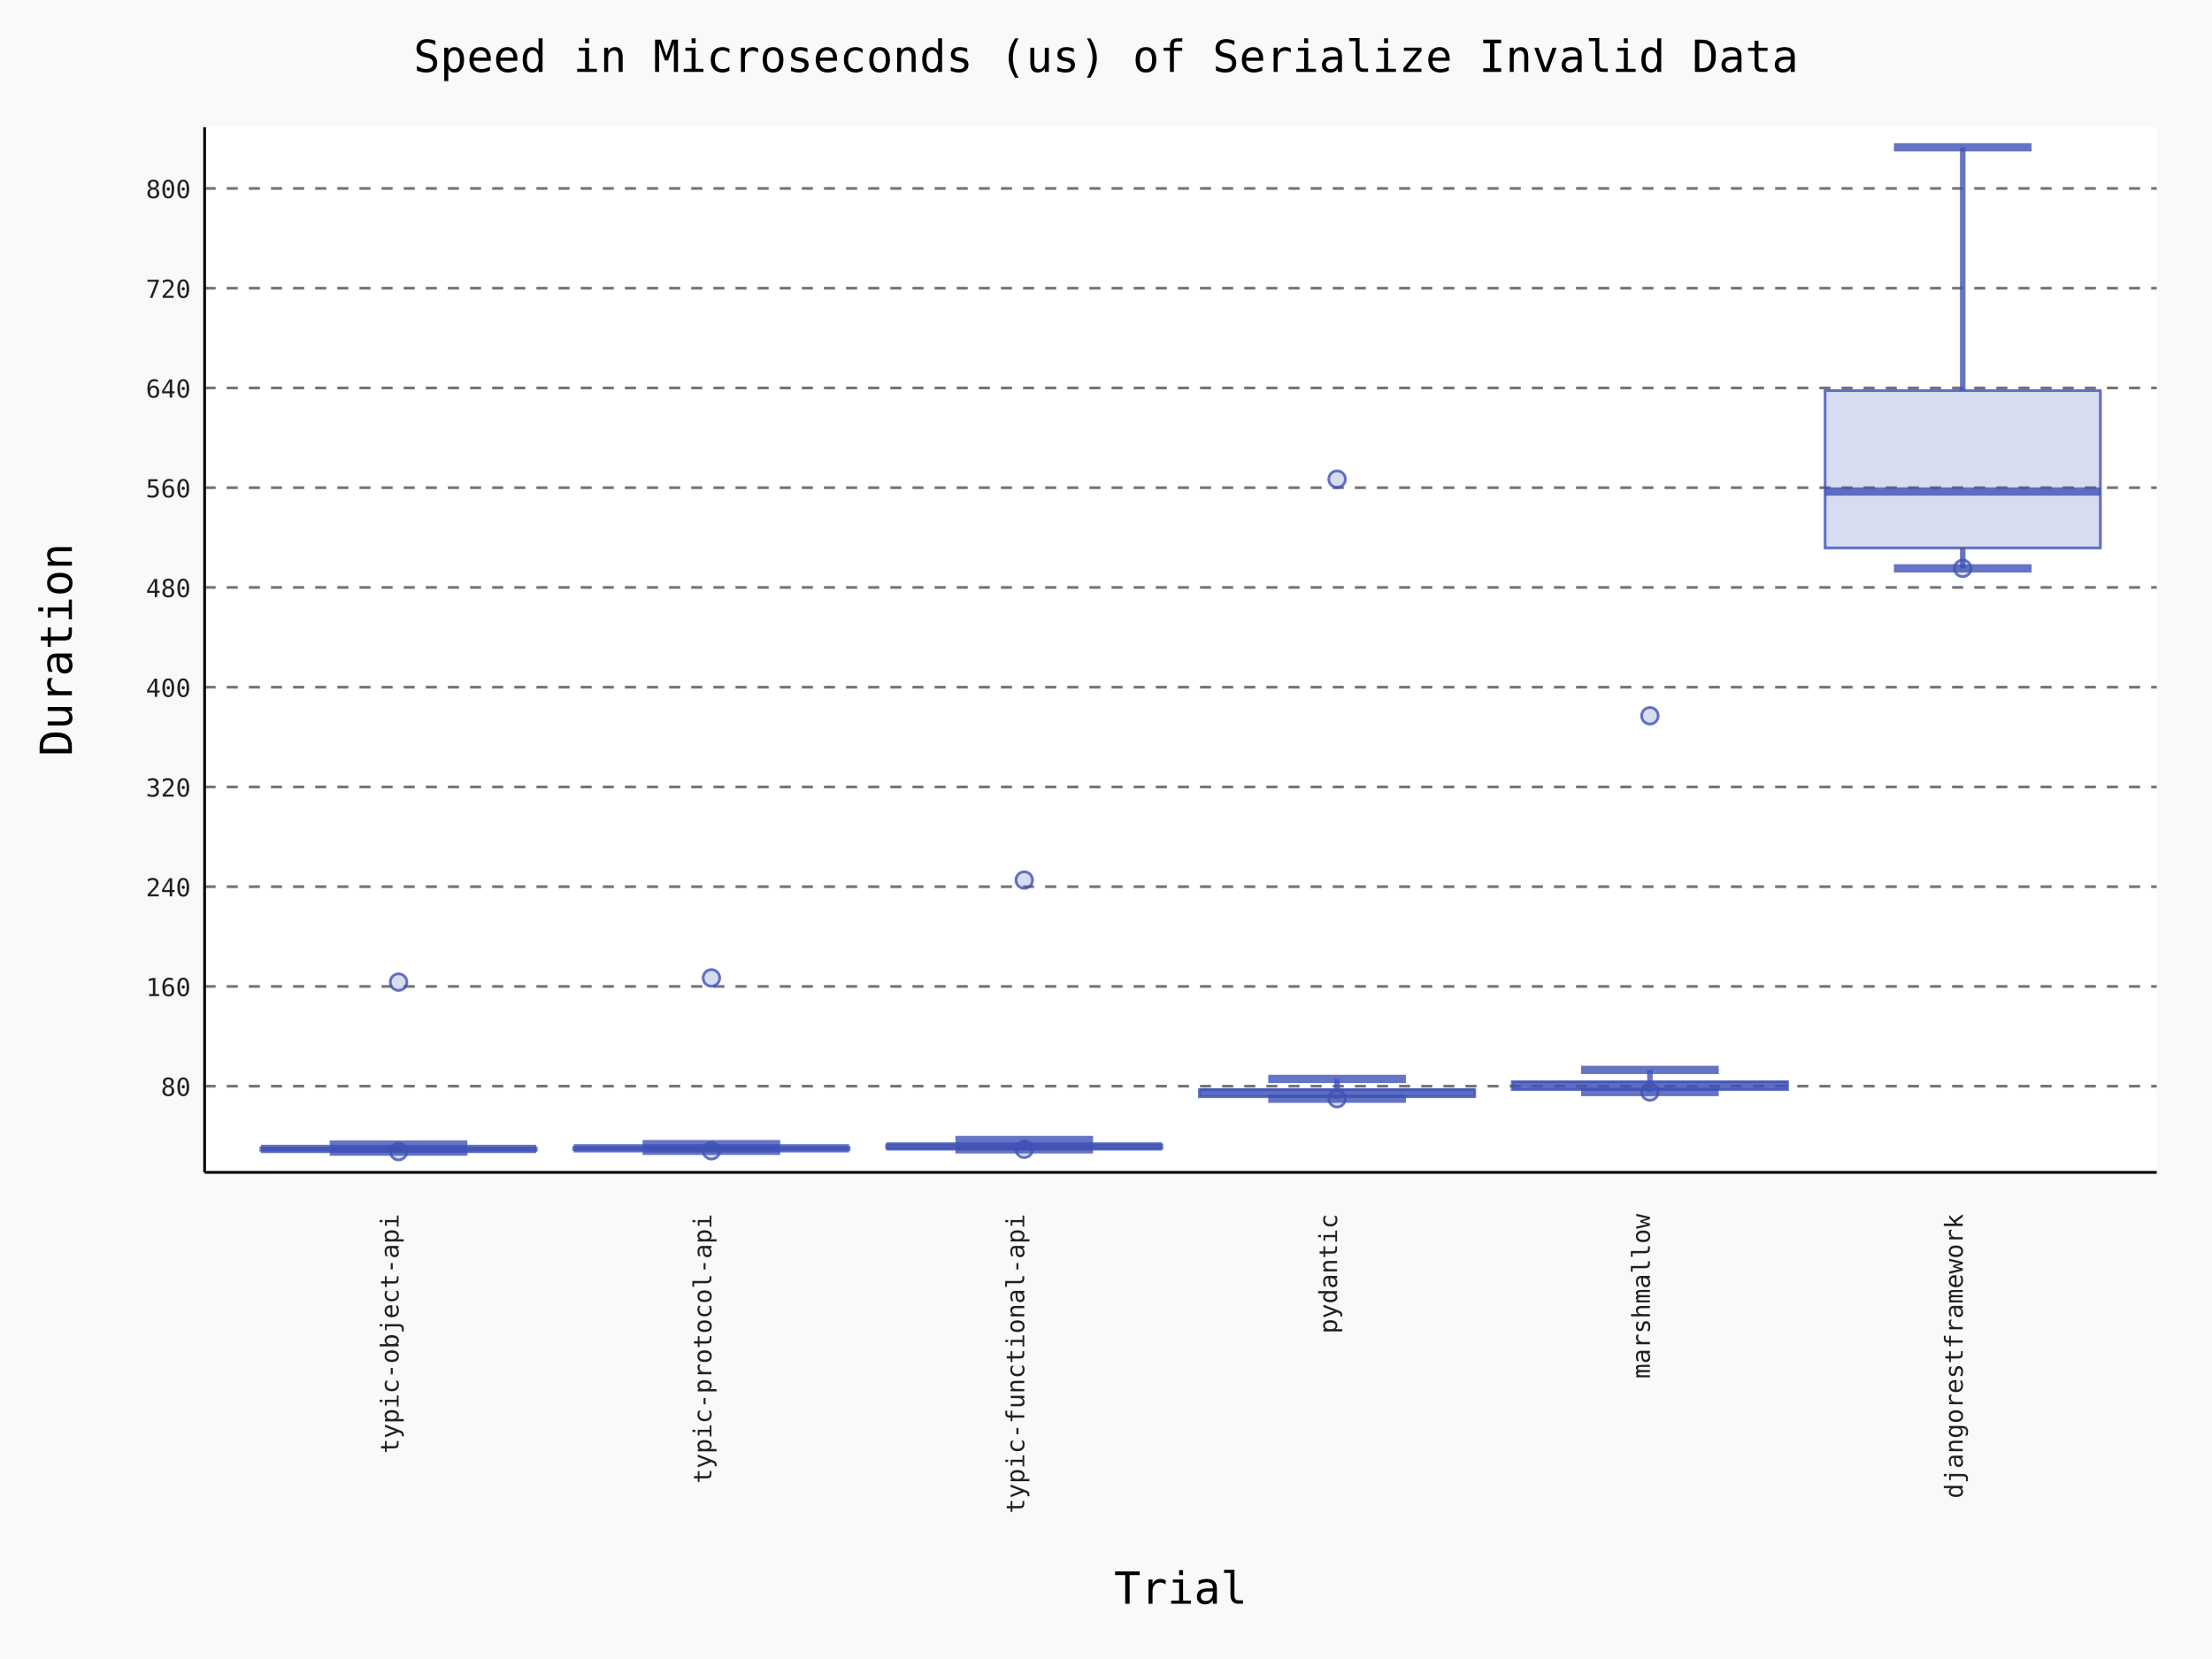
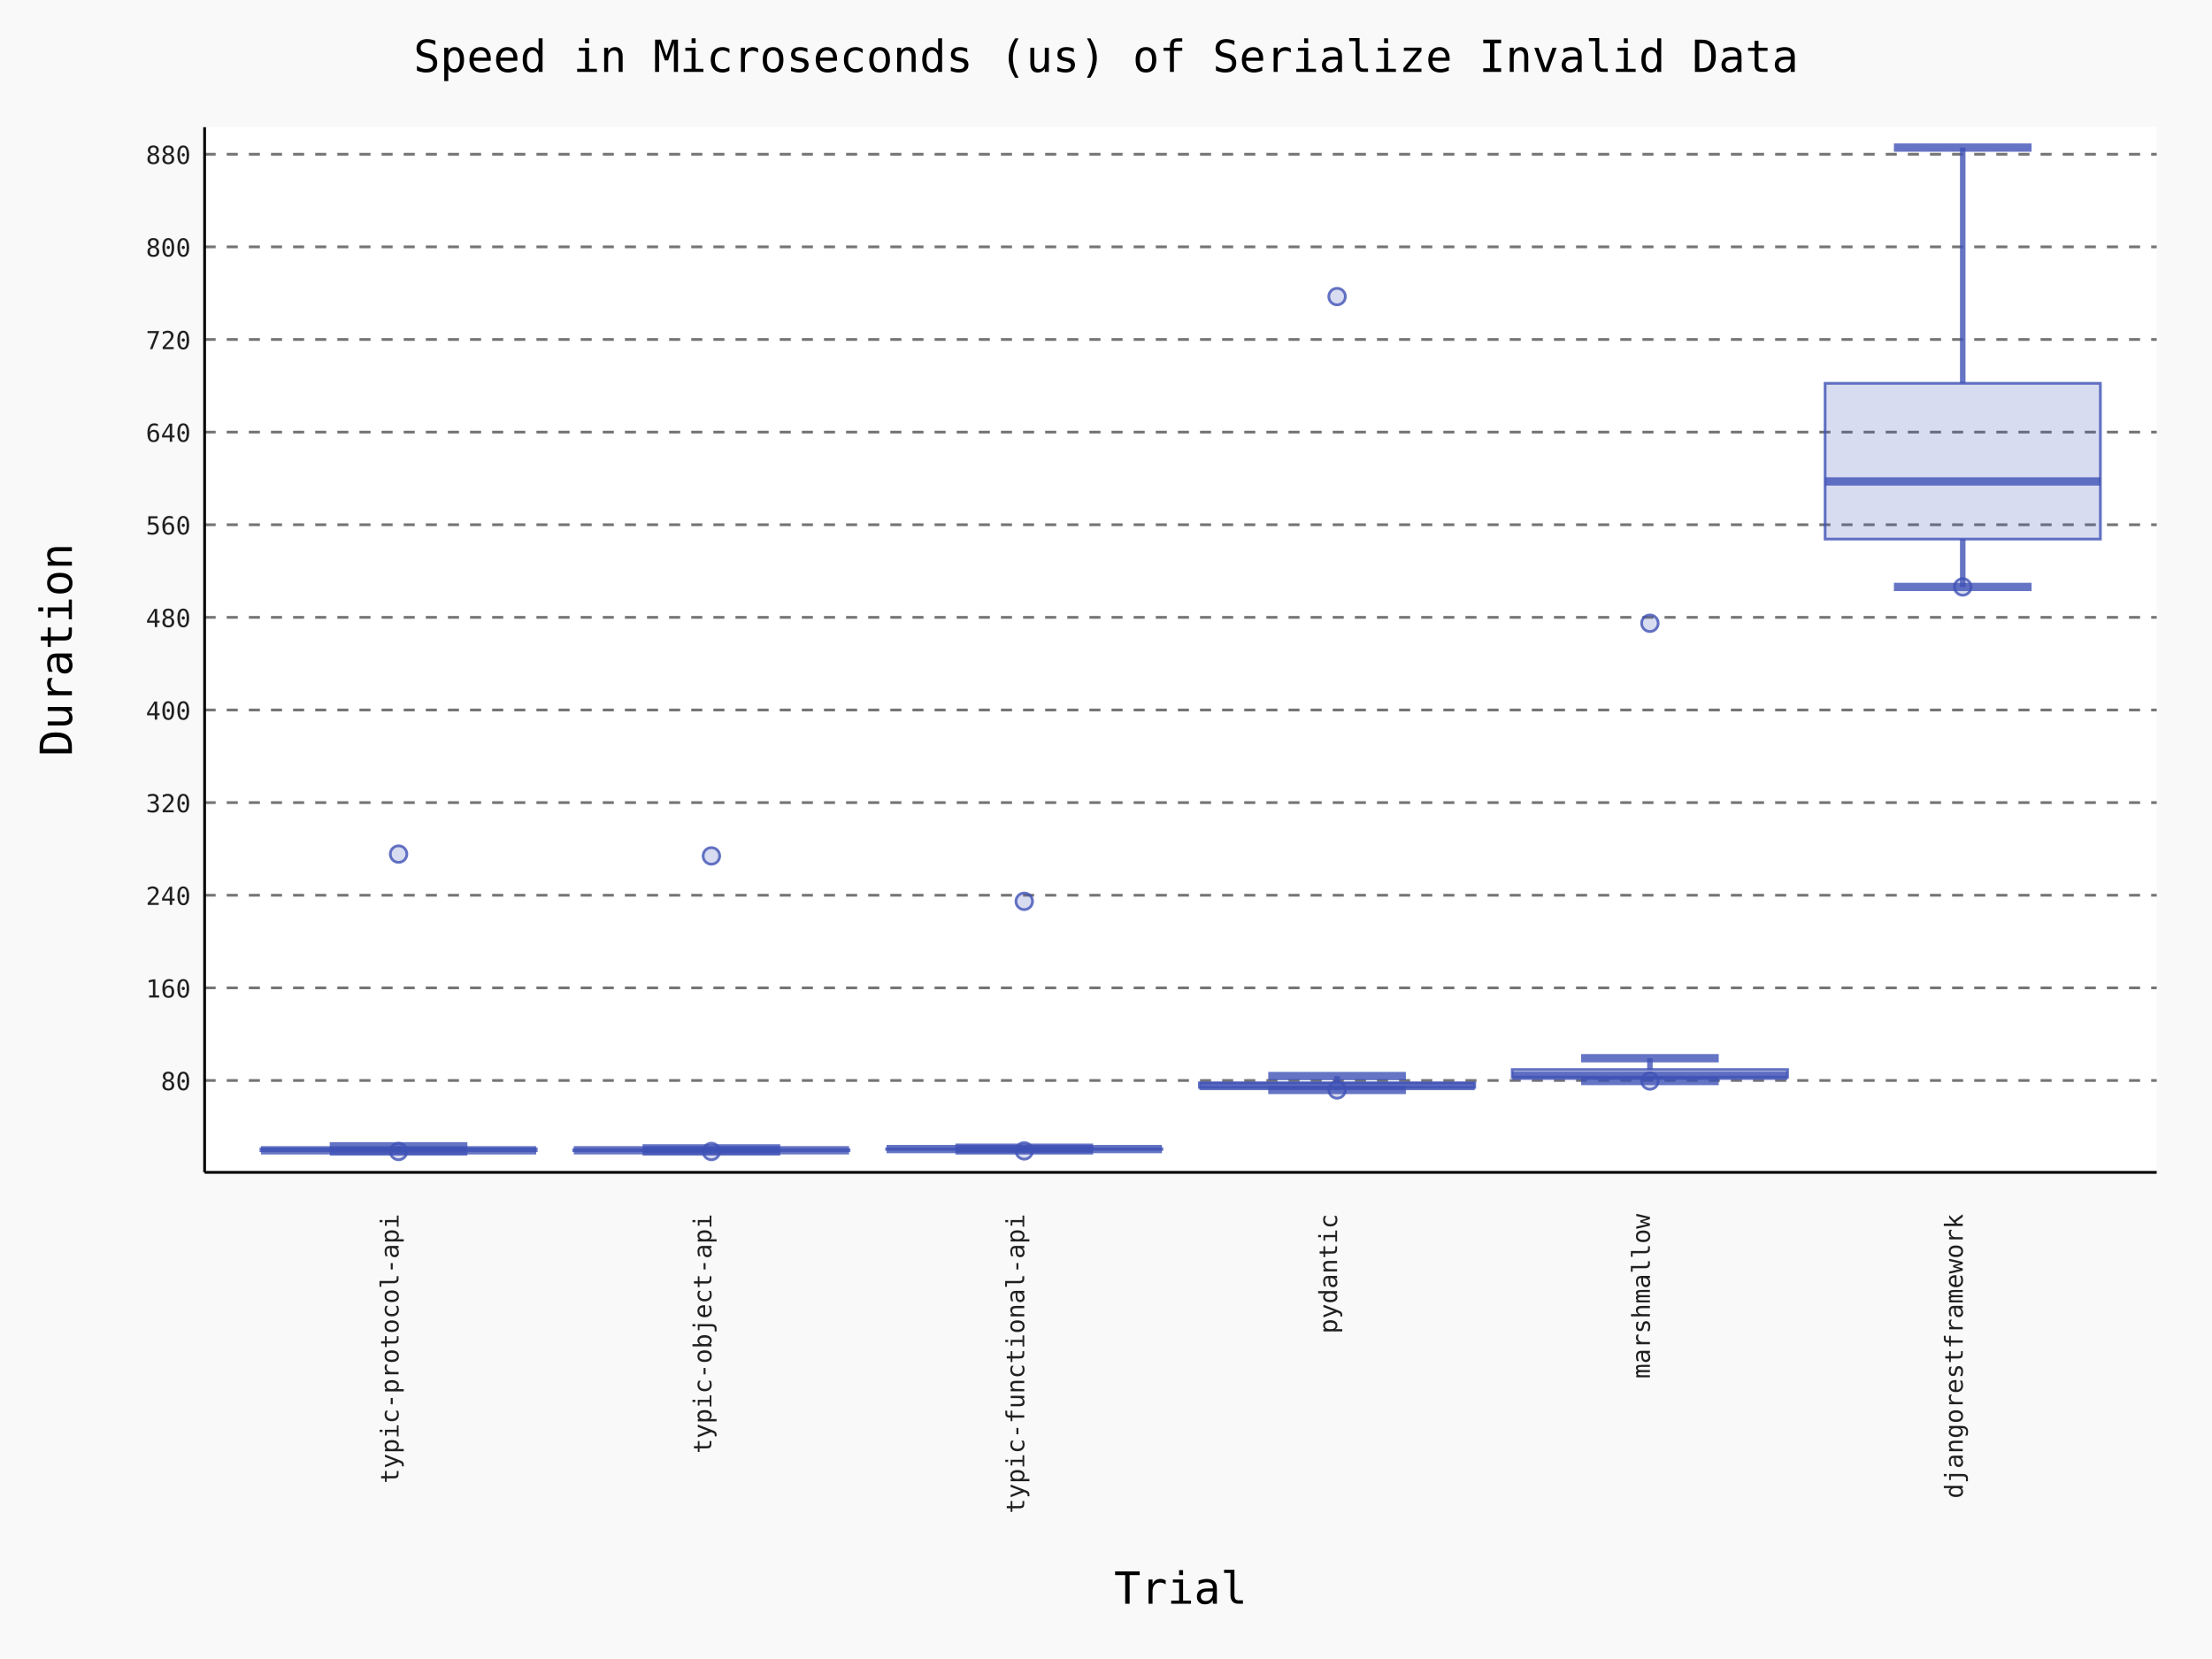
- <svg xmlns="http://www.w3.org/2000/svg" class="pygal-chart" id="chart-b4a28eb0-7984-468a-a149-6c1b3a65ea5f" viewBox="0 0 800 600">
+ <svg xmlns="http://www.w3.org/2000/svg" class="pygal-chart" id="chart-a71ef7a1-0acc-43a3-b4bf-47327de3478d" viewBox="0 0 800 600">
  <defs>
-     <style type="text/css">#chart-b4a28eb0-7984-468a-a149-6c1b3a65ea5f{-webkit-user-select:none;-webkit-font-smoothing:antialiased;font-family:Consolas,"Deja Vu Sans Mono","Bitstream Vera Sans Mono","Courier New",monospace}#chart-b4a28eb0-7984-468a-a149-6c1b3a65ea5f .title{font-family:Consolas,"Deja Vu Sans Mono","Bitstream Vera Sans Mono","Courier New",monospace;font-size:16px}#chart-b4a28eb0-7984-468a-a149-6c1b3a65ea5f .legends .legend text{font-family:Consolas,"Deja Vu Sans Mono","Bitstream Vera Sans Mono","Courier New",monospace;font-size:14px}#chart-b4a28eb0-7984-468a-a149-6c1b3a65ea5f .axis text{font-family:Consolas,"Deja Vu Sans Mono","Bitstream Vera Sans Mono","Courier New",monospace;font-size:10px}#chart-b4a28eb0-7984-468a-a149-6c1b3a65ea5f .axis text.major{font-family:Consolas,"Deja Vu Sans Mono","Bitstream Vera Sans Mono","Courier New",monospace;font-size:10px}#chart-b4a28eb0-7984-468a-a149-6c1b3a65ea5f .text-overlay text.value{font-family:Consolas,"Deja Vu Sans Mono","Bitstream Vera Sans Mono","Courier New",monospace;font-size:16px}#chart-b4a28eb0-7984-468a-a149-6c1b3a65ea5f .text-overlay text.label{font-family:Consolas,"Deja Vu Sans Mono","Bitstream Vera Sans Mono","Courier New",monospace;font-size:10px}#chart-b4a28eb0-7984-468a-a149-6c1b3a65ea5f .tooltip{font-family:Consolas,"Deja Vu Sans Mono","Bitstream Vera Sans Mono","Courier New",monospace;font-size:14px}#chart-b4a28eb0-7984-468a-a149-6c1b3a65ea5f text.no_data{font-family:Consolas,"Deja Vu Sans Mono","Bitstream Vera Sans Mono","Courier New",monospace;font-size:64px}
- #chart-b4a28eb0-7984-468a-a149-6c1b3a65ea5f{background-color:rgba(249,249,249,1)}#chart-b4a28eb0-7984-468a-a149-6c1b3a65ea5f path,#chart-b4a28eb0-7984-468a-a149-6c1b3a65ea5f line,#chart-b4a28eb0-7984-468a-a149-6c1b3a65ea5f rect,#chart-b4a28eb0-7984-468a-a149-6c1b3a65ea5f circle{-webkit-transition:150ms;-moz-transition:150ms;transition:150ms}#chart-b4a28eb0-7984-468a-a149-6c1b3a65ea5f .graph &gt; .background{fill:rgba(249,249,249,1)}#chart-b4a28eb0-7984-468a-a149-6c1b3a65ea5f .plot &gt; .background{fill:rgba(255,255,255,1)}#chart-b4a28eb0-7984-468a-a149-6c1b3a65ea5f .graph{fill:rgba(0,0,0,.87)}#chart-b4a28eb0-7984-468a-a149-6c1b3a65ea5f text.no_data{fill:rgba(0,0,0,1)}#chart-b4a28eb0-7984-468a-a149-6c1b3a65ea5f .title{fill:rgba(0,0,0,1)}#chart-b4a28eb0-7984-468a-a149-6c1b3a65ea5f .legends .legend text{fill:rgba(0,0,0,.87)}#chart-b4a28eb0-7984-468a-a149-6c1b3a65ea5f .legends .legend:hover text{fill:rgba(0,0,0,1)}#chart-b4a28eb0-7984-468a-a149-6c1b3a65ea5f .axis .line{stroke:rgba(0,0,0,1)}#chart-b4a28eb0-7984-468a-a149-6c1b3a65ea5f .axis .guide.line{stroke:rgba(0,0,0,.54)}#chart-b4a28eb0-7984-468a-a149-6c1b3a65ea5f .axis .major.line{stroke:rgba(0,0,0,.87)}#chart-b4a28eb0-7984-468a-a149-6c1b3a65ea5f .axis text.major{fill:rgba(0,0,0,1)}#chart-b4a28eb0-7984-468a-a149-6c1b3a65ea5f .axis.y .guides:hover .guide.line,#chart-b4a28eb0-7984-468a-a149-6c1b3a65ea5f .line-graph .axis.x .guides:hover .guide.line,#chart-b4a28eb0-7984-468a-a149-6c1b3a65ea5f .stackedline-graph .axis.x .guides:hover .guide.line,#chart-b4a28eb0-7984-468a-a149-6c1b3a65ea5f .xy-graph .axis.x .guides:hover .guide.line{stroke:rgba(0,0,0,1)}#chart-b4a28eb0-7984-468a-a149-6c1b3a65ea5f .axis .guides:hover text{fill:rgba(0,0,0,1)}#chart-b4a28eb0-7984-468a-a149-6c1b3a65ea5f .reactive{fill-opacity:.7;stroke-opacity:.8}#chart-b4a28eb0-7984-468a-a149-6c1b3a65ea5f .ci{stroke:rgba(0,0,0,.87)}#chart-b4a28eb0-7984-468a-a149-6c1b3a65ea5f .reactive.active,#chart-b4a28eb0-7984-468a-a149-6c1b3a65ea5f .active .reactive{fill-opacity:.8;stroke-opacity:.9;stroke-width:4}#chart-b4a28eb0-7984-468a-a149-6c1b3a65ea5f .ci .reactive.active{stroke-width:1.5}#chart-b4a28eb0-7984-468a-a149-6c1b3a65ea5f .series text{fill:rgba(0,0,0,1)}#chart-b4a28eb0-7984-468a-a149-6c1b3a65ea5f .tooltip rect{fill:rgba(255,255,255,1);stroke:rgba(0,0,0,1);-webkit-transition:opacity 150ms;-moz-transition:opacity 150ms;transition:opacity 150ms}#chart-b4a28eb0-7984-468a-a149-6c1b3a65ea5f .tooltip .label{fill:rgba(0,0,0,.87)}#chart-b4a28eb0-7984-468a-a149-6c1b3a65ea5f .tooltip .label{fill:rgba(0,0,0,.87)}#chart-b4a28eb0-7984-468a-a149-6c1b3a65ea5f .tooltip .legend{font-size:.8em;fill:rgba(0,0,0,.54)}#chart-b4a28eb0-7984-468a-a149-6c1b3a65ea5f .tooltip .x_label{font-size:.6em;fill:rgba(0,0,0,1)}#chart-b4a28eb0-7984-468a-a149-6c1b3a65ea5f .tooltip .xlink{font-size:.5em;text-decoration:underline}#chart-b4a28eb0-7984-468a-a149-6c1b3a65ea5f .tooltip .value{font-size:1.5em}#chart-b4a28eb0-7984-468a-a149-6c1b3a65ea5f .bound{font-size:.5em}#chart-b4a28eb0-7984-468a-a149-6c1b3a65ea5f .max-value{font-size:.75em;fill:rgba(0,0,0,.54)}#chart-b4a28eb0-7984-468a-a149-6c1b3a65ea5f .map-element{fill:rgba(255,255,255,1);stroke:rgba(0,0,0,.54) !important}#chart-b4a28eb0-7984-468a-a149-6c1b3a65ea5f .map-element .reactive{fill-opacity:inherit;stroke-opacity:inherit}#chart-b4a28eb0-7984-468a-a149-6c1b3a65ea5f .color-0,#chart-b4a28eb0-7984-468a-a149-6c1b3a65ea5f .color-0 a:visited{stroke:#3F51B5;fill:#3F51B5}#chart-b4a28eb0-7984-468a-a149-6c1b3a65ea5f .color-1,#chart-b4a28eb0-7984-468a-a149-6c1b3a65ea5f .color-1 a:visited{stroke:#3F51B5;fill:#3F51B5}#chart-b4a28eb0-7984-468a-a149-6c1b3a65ea5f .color-2,#chart-b4a28eb0-7984-468a-a149-6c1b3a65ea5f .color-2 a:visited{stroke:#3F51B5;fill:#3F51B5}#chart-b4a28eb0-7984-468a-a149-6c1b3a65ea5f .color-3,#chart-b4a28eb0-7984-468a-a149-6c1b3a65ea5f .color-3 a:visited{stroke:#3F51B5;fill:#3F51B5}#chart-b4a28eb0-7984-468a-a149-6c1b3a65ea5f .color-4,#chart-b4a28eb0-7984-468a-a149-6c1b3a65ea5f .color-4 a:visited{stroke:#3F51B5;fill:#3F51B5}#chart-b4a28eb0-7984-468a-a149-6c1b3a65ea5f .color-5,#chart-b4a28eb0-7984-468a-a149-6c1b3a65ea5f .color-5 a:visited{stroke:#3F51B5;fill:#3F51B5}#chart-b4a28eb0-7984-468a-a149-6c1b3a65ea5f .text-overlay .color-0 text{fill:black}#chart-b4a28eb0-7984-468a-a149-6c1b3a65ea5f .text-overlay .color-1 text{fill:black}#chart-b4a28eb0-7984-468a-a149-6c1b3a65ea5f .text-overlay .color-2 text{fill:black}#chart-b4a28eb0-7984-468a-a149-6c1b3a65ea5f .text-overlay .color-3 text{fill:black}#chart-b4a28eb0-7984-468a-a149-6c1b3a65ea5f .text-overlay .color-4 text{fill:black}#chart-b4a28eb0-7984-468a-a149-6c1b3a65ea5f .text-overlay .color-5 text{fill:black}
- #chart-b4a28eb0-7984-468a-a149-6c1b3a65ea5f text.no_data{text-anchor:middle}#chart-b4a28eb0-7984-468a-a149-6c1b3a65ea5f .guide.line{fill:none}#chart-b4a28eb0-7984-468a-a149-6c1b3a65ea5f .centered{text-anchor:middle}#chart-b4a28eb0-7984-468a-a149-6c1b3a65ea5f .title{text-anchor:middle}#chart-b4a28eb0-7984-468a-a149-6c1b3a65ea5f .legends .legend text{fill-opacity:1}#chart-b4a28eb0-7984-468a-a149-6c1b3a65ea5f .axis.x text{text-anchor:middle}#chart-b4a28eb0-7984-468a-a149-6c1b3a65ea5f .axis.x:not(.web) text[transform]{text-anchor:start}#chart-b4a28eb0-7984-468a-a149-6c1b3a65ea5f .axis.x:not(.web) text[transform].backwards{text-anchor:end}#chart-b4a28eb0-7984-468a-a149-6c1b3a65ea5f .axis.y text{text-anchor:end}#chart-b4a28eb0-7984-468a-a149-6c1b3a65ea5f .axis.y text[transform].backwards{text-anchor:start}#chart-b4a28eb0-7984-468a-a149-6c1b3a65ea5f .axis.y2 text{text-anchor:start}#chart-b4a28eb0-7984-468a-a149-6c1b3a65ea5f .axis.y2 text[transform].backwards{text-anchor:end}#chart-b4a28eb0-7984-468a-a149-6c1b3a65ea5f .axis .guide.line{stroke-dasharray:4,4}#chart-b4a28eb0-7984-468a-a149-6c1b3a65ea5f .axis .major.guide.line{stroke-dasharray:6,6}#chart-b4a28eb0-7984-468a-a149-6c1b3a65ea5f .horizontal .axis.y .guide.line,#chart-b4a28eb0-7984-468a-a149-6c1b3a65ea5f .horizontal .axis.y2 .guide.line,#chart-b4a28eb0-7984-468a-a149-6c1b3a65ea5f .vertical .axis.x .guide.line{opacity:0}#chart-b4a28eb0-7984-468a-a149-6c1b3a65ea5f .horizontal .axis.always_show .guide.line,#chart-b4a28eb0-7984-468a-a149-6c1b3a65ea5f .vertical .axis.always_show .guide.line{opacity:1 !important}#chart-b4a28eb0-7984-468a-a149-6c1b3a65ea5f .axis.y .guides:hover .guide.line,#chart-b4a28eb0-7984-468a-a149-6c1b3a65ea5f .axis.y2 .guides:hover .guide.line,#chart-b4a28eb0-7984-468a-a149-6c1b3a65ea5f .axis.x .guides:hover .guide.line{opacity:1}#chart-b4a28eb0-7984-468a-a149-6c1b3a65ea5f .axis .guides:hover text{opacity:1}#chart-b4a28eb0-7984-468a-a149-6c1b3a65ea5f .nofill{fill:none}#chart-b4a28eb0-7984-468a-a149-6c1b3a65ea5f .subtle-fill{fill-opacity:.2}#chart-b4a28eb0-7984-468a-a149-6c1b3a65ea5f .dot{stroke-width:1px;fill-opacity:1}#chart-b4a28eb0-7984-468a-a149-6c1b3a65ea5f .dot.active{stroke-width:5px}#chart-b4a28eb0-7984-468a-a149-6c1b3a65ea5f .dot.negative{fill:transparent}#chart-b4a28eb0-7984-468a-a149-6c1b3a65ea5f text,#chart-b4a28eb0-7984-468a-a149-6c1b3a65ea5f tspan{stroke:none !important}#chart-b4a28eb0-7984-468a-a149-6c1b3a65ea5f .series text.active{opacity:1}#chart-b4a28eb0-7984-468a-a149-6c1b3a65ea5f .tooltip rect{fill-opacity:.95;stroke-width:.5}#chart-b4a28eb0-7984-468a-a149-6c1b3a65ea5f .tooltip text{fill-opacity:1}#chart-b4a28eb0-7984-468a-a149-6c1b3a65ea5f .showable{visibility:hidden}#chart-b4a28eb0-7984-468a-a149-6c1b3a65ea5f .showable.shown{visibility:visible}#chart-b4a28eb0-7984-468a-a149-6c1b3a65ea5f .gauge-background{fill:rgba(229,229,229,1);stroke:none}#chart-b4a28eb0-7984-468a-a149-6c1b3a65ea5f .bg-lines{stroke:rgba(249,249,249,1);stroke-width:2px}
+     <style type="text/css">#chart-a71ef7a1-0acc-43a3-b4bf-47327de3478d{-webkit-user-select:none;-webkit-font-smoothing:antialiased;font-family:Consolas,"Deja Vu Sans Mono","Bitstream Vera Sans Mono","Courier New",monospace}#chart-a71ef7a1-0acc-43a3-b4bf-47327de3478d .title{font-family:Consolas,"Deja Vu Sans Mono","Bitstream Vera Sans Mono","Courier New",monospace;font-size:16px}#chart-a71ef7a1-0acc-43a3-b4bf-47327de3478d .legends .legend text{font-family:Consolas,"Deja Vu Sans Mono","Bitstream Vera Sans Mono","Courier New",monospace;font-size:14px}#chart-a71ef7a1-0acc-43a3-b4bf-47327de3478d .axis text{font-family:Consolas,"Deja Vu Sans Mono","Bitstream Vera Sans Mono","Courier New",monospace;font-size:10px}#chart-a71ef7a1-0acc-43a3-b4bf-47327de3478d .axis text.major{font-family:Consolas,"Deja Vu Sans Mono","Bitstream Vera Sans Mono","Courier New",monospace;font-size:10px}#chart-a71ef7a1-0acc-43a3-b4bf-47327de3478d .text-overlay text.value{font-family:Consolas,"Deja Vu Sans Mono","Bitstream Vera Sans Mono","Courier New",monospace;font-size:16px}#chart-a71ef7a1-0acc-43a3-b4bf-47327de3478d .text-overlay text.label{font-family:Consolas,"Deja Vu Sans Mono","Bitstream Vera Sans Mono","Courier New",monospace;font-size:10px}#chart-a71ef7a1-0acc-43a3-b4bf-47327de3478d .tooltip{font-family:Consolas,"Deja Vu Sans Mono","Bitstream Vera Sans Mono","Courier New",monospace;font-size:14px}#chart-a71ef7a1-0acc-43a3-b4bf-47327de3478d text.no_data{font-family:Consolas,"Deja Vu Sans Mono","Bitstream Vera Sans Mono","Courier New",monospace;font-size:64px}
+ #chart-a71ef7a1-0acc-43a3-b4bf-47327de3478d{background-color:rgba(249,249,249,1)}#chart-a71ef7a1-0acc-43a3-b4bf-47327de3478d path,#chart-a71ef7a1-0acc-43a3-b4bf-47327de3478d line,#chart-a71ef7a1-0acc-43a3-b4bf-47327de3478d rect,#chart-a71ef7a1-0acc-43a3-b4bf-47327de3478d circle{-webkit-transition:150ms;-moz-transition:150ms;transition:150ms}#chart-a71ef7a1-0acc-43a3-b4bf-47327de3478d .graph &gt; .background{fill:rgba(249,249,249,1)}#chart-a71ef7a1-0acc-43a3-b4bf-47327de3478d .plot &gt; .background{fill:rgba(255,255,255,1)}#chart-a71ef7a1-0acc-43a3-b4bf-47327de3478d .graph{fill:rgba(0,0,0,.87)}#chart-a71ef7a1-0acc-43a3-b4bf-47327de3478d text.no_data{fill:rgba(0,0,0,1)}#chart-a71ef7a1-0acc-43a3-b4bf-47327de3478d .title{fill:rgba(0,0,0,1)}#chart-a71ef7a1-0acc-43a3-b4bf-47327de3478d .legends .legend text{fill:rgba(0,0,0,.87)}#chart-a71ef7a1-0acc-43a3-b4bf-47327de3478d .legends .legend:hover text{fill:rgba(0,0,0,1)}#chart-a71ef7a1-0acc-43a3-b4bf-47327de3478d .axis .line{stroke:rgba(0,0,0,1)}#chart-a71ef7a1-0acc-43a3-b4bf-47327de3478d .axis .guide.line{stroke:rgba(0,0,0,.54)}#chart-a71ef7a1-0acc-43a3-b4bf-47327de3478d .axis .major.line{stroke:rgba(0,0,0,.87)}#chart-a71ef7a1-0acc-43a3-b4bf-47327de3478d .axis text.major{fill:rgba(0,0,0,1)}#chart-a71ef7a1-0acc-43a3-b4bf-47327de3478d .axis.y .guides:hover .guide.line,#chart-a71ef7a1-0acc-43a3-b4bf-47327de3478d .line-graph .axis.x .guides:hover .guide.line,#chart-a71ef7a1-0acc-43a3-b4bf-47327de3478d .stackedline-graph .axis.x .guides:hover .guide.line,#chart-a71ef7a1-0acc-43a3-b4bf-47327de3478d .xy-graph .axis.x .guides:hover .guide.line{stroke:rgba(0,0,0,1)}#chart-a71ef7a1-0acc-43a3-b4bf-47327de3478d .axis .guides:hover text{fill:rgba(0,0,0,1)}#chart-a71ef7a1-0acc-43a3-b4bf-47327de3478d .reactive{fill-opacity:.7;stroke-opacity:.8}#chart-a71ef7a1-0acc-43a3-b4bf-47327de3478d .ci{stroke:rgba(0,0,0,.87)}#chart-a71ef7a1-0acc-43a3-b4bf-47327de3478d .reactive.active,#chart-a71ef7a1-0acc-43a3-b4bf-47327de3478d .active .reactive{fill-opacity:.8;stroke-opacity:.9;stroke-width:4}#chart-a71ef7a1-0acc-43a3-b4bf-47327de3478d .ci .reactive.active{stroke-width:1.5}#chart-a71ef7a1-0acc-43a3-b4bf-47327de3478d .series text{fill:rgba(0,0,0,1)}#chart-a71ef7a1-0acc-43a3-b4bf-47327de3478d .tooltip rect{fill:rgba(255,255,255,1);stroke:rgba(0,0,0,1);-webkit-transition:opacity 150ms;-moz-transition:opacity 150ms;transition:opacity 150ms}#chart-a71ef7a1-0acc-43a3-b4bf-47327de3478d .tooltip .label{fill:rgba(0,0,0,.87)}#chart-a71ef7a1-0acc-43a3-b4bf-47327de3478d .tooltip .label{fill:rgba(0,0,0,.87)}#chart-a71ef7a1-0acc-43a3-b4bf-47327de3478d .tooltip .legend{font-size:.8em;fill:rgba(0,0,0,.54)}#chart-a71ef7a1-0acc-43a3-b4bf-47327de3478d .tooltip .x_label{font-size:.6em;fill:rgba(0,0,0,1)}#chart-a71ef7a1-0acc-43a3-b4bf-47327de3478d .tooltip .xlink{font-size:.5em;text-decoration:underline}#chart-a71ef7a1-0acc-43a3-b4bf-47327de3478d .tooltip .value{font-size:1.5em}#chart-a71ef7a1-0acc-43a3-b4bf-47327de3478d .bound{font-size:.5em}#chart-a71ef7a1-0acc-43a3-b4bf-47327de3478d .max-value{font-size:.75em;fill:rgba(0,0,0,.54)}#chart-a71ef7a1-0acc-43a3-b4bf-47327de3478d .map-element{fill:rgba(255,255,255,1);stroke:rgba(0,0,0,.54) !important}#chart-a71ef7a1-0acc-43a3-b4bf-47327de3478d .map-element .reactive{fill-opacity:inherit;stroke-opacity:inherit}#chart-a71ef7a1-0acc-43a3-b4bf-47327de3478d .color-0,#chart-a71ef7a1-0acc-43a3-b4bf-47327de3478d .color-0 a:visited{stroke:#3F51B5;fill:#3F51B5}#chart-a71ef7a1-0acc-43a3-b4bf-47327de3478d .color-1,#chart-a71ef7a1-0acc-43a3-b4bf-47327de3478d .color-1 a:visited{stroke:#3F51B5;fill:#3F51B5}#chart-a71ef7a1-0acc-43a3-b4bf-47327de3478d .color-2,#chart-a71ef7a1-0acc-43a3-b4bf-47327de3478d .color-2 a:visited{stroke:#3F51B5;fill:#3F51B5}#chart-a71ef7a1-0acc-43a3-b4bf-47327de3478d .color-3,#chart-a71ef7a1-0acc-43a3-b4bf-47327de3478d .color-3 a:visited{stroke:#3F51B5;fill:#3F51B5}#chart-a71ef7a1-0acc-43a3-b4bf-47327de3478d .color-4,#chart-a71ef7a1-0acc-43a3-b4bf-47327de3478d .color-4 a:visited{stroke:#3F51B5;fill:#3F51B5}#chart-a71ef7a1-0acc-43a3-b4bf-47327de3478d .color-5,#chart-a71ef7a1-0acc-43a3-b4bf-47327de3478d .color-5 a:visited{stroke:#3F51B5;fill:#3F51B5}#chart-a71ef7a1-0acc-43a3-b4bf-47327de3478d .text-overlay .color-0 text{fill:black}#chart-a71ef7a1-0acc-43a3-b4bf-47327de3478d .text-overlay .color-1 text{fill:black}#chart-a71ef7a1-0acc-43a3-b4bf-47327de3478d .text-overlay .color-2 text{fill:black}#chart-a71ef7a1-0acc-43a3-b4bf-47327de3478d .text-overlay .color-3 text{fill:black}#chart-a71ef7a1-0acc-43a3-b4bf-47327de3478d .text-overlay .color-4 text{fill:black}#chart-a71ef7a1-0acc-43a3-b4bf-47327de3478d .text-overlay .color-5 text{fill:black}
+ #chart-a71ef7a1-0acc-43a3-b4bf-47327de3478d text.no_data{text-anchor:middle}#chart-a71ef7a1-0acc-43a3-b4bf-47327de3478d .guide.line{fill:none}#chart-a71ef7a1-0acc-43a3-b4bf-47327de3478d .centered{text-anchor:middle}#chart-a71ef7a1-0acc-43a3-b4bf-47327de3478d .title{text-anchor:middle}#chart-a71ef7a1-0acc-43a3-b4bf-47327de3478d .legends .legend text{fill-opacity:1}#chart-a71ef7a1-0acc-43a3-b4bf-47327de3478d .axis.x text{text-anchor:middle}#chart-a71ef7a1-0acc-43a3-b4bf-47327de3478d .axis.x:not(.web) text[transform]{text-anchor:start}#chart-a71ef7a1-0acc-43a3-b4bf-47327de3478d .axis.x:not(.web) text[transform].backwards{text-anchor:end}#chart-a71ef7a1-0acc-43a3-b4bf-47327de3478d .axis.y text{text-anchor:end}#chart-a71ef7a1-0acc-43a3-b4bf-47327de3478d .axis.y text[transform].backwards{text-anchor:start}#chart-a71ef7a1-0acc-43a3-b4bf-47327de3478d .axis.y2 text{text-anchor:start}#chart-a71ef7a1-0acc-43a3-b4bf-47327de3478d .axis.y2 text[transform].backwards{text-anchor:end}#chart-a71ef7a1-0acc-43a3-b4bf-47327de3478d .axis .guide.line{stroke-dasharray:4,4}#chart-a71ef7a1-0acc-43a3-b4bf-47327de3478d .axis .major.guide.line{stroke-dasharray:6,6}#chart-a71ef7a1-0acc-43a3-b4bf-47327de3478d .horizontal .axis.y .guide.line,#chart-a71ef7a1-0acc-43a3-b4bf-47327de3478d .horizontal .axis.y2 .guide.line,#chart-a71ef7a1-0acc-43a3-b4bf-47327de3478d .vertical .axis.x .guide.line{opacity:0}#chart-a71ef7a1-0acc-43a3-b4bf-47327de3478d .horizontal .axis.always_show .guide.line,#chart-a71ef7a1-0acc-43a3-b4bf-47327de3478d .vertical .axis.always_show .guide.line{opacity:1 !important}#chart-a71ef7a1-0acc-43a3-b4bf-47327de3478d .axis.y .guides:hover .guide.line,#chart-a71ef7a1-0acc-43a3-b4bf-47327de3478d .axis.y2 .guides:hover .guide.line,#chart-a71ef7a1-0acc-43a3-b4bf-47327de3478d .axis.x .guides:hover .guide.line{opacity:1}#chart-a71ef7a1-0acc-43a3-b4bf-47327de3478d .axis .guides:hover text{opacity:1}#chart-a71ef7a1-0acc-43a3-b4bf-47327de3478d .nofill{fill:none}#chart-a71ef7a1-0acc-43a3-b4bf-47327de3478d .subtle-fill{fill-opacity:.2}#chart-a71ef7a1-0acc-43a3-b4bf-47327de3478d .dot{stroke-width:1px;fill-opacity:1}#chart-a71ef7a1-0acc-43a3-b4bf-47327de3478d .dot.active{stroke-width:5px}#chart-a71ef7a1-0acc-43a3-b4bf-47327de3478d .dot.negative{fill:transparent}#chart-a71ef7a1-0acc-43a3-b4bf-47327de3478d text,#chart-a71ef7a1-0acc-43a3-b4bf-47327de3478d tspan{stroke:none !important}#chart-a71ef7a1-0acc-43a3-b4bf-47327de3478d .series text.active{opacity:1}#chart-a71ef7a1-0acc-43a3-b4bf-47327de3478d .tooltip rect{fill-opacity:.95;stroke-width:.5}#chart-a71ef7a1-0acc-43a3-b4bf-47327de3478d .tooltip text{fill-opacity:1}#chart-a71ef7a1-0acc-43a3-b4bf-47327de3478d .showable{visibility:hidden}#chart-a71ef7a1-0acc-43a3-b4bf-47327de3478d .showable.shown{visibility:visible}#chart-a71ef7a1-0acc-43a3-b4bf-47327de3478d .gauge-background{fill:rgba(229,229,229,1);stroke:none}#chart-a71ef7a1-0acc-43a3-b4bf-47327de3478d .bg-lines{stroke:rgba(249,249,249,1);stroke-width:2px}
.tooltip .value{font-size:1em !important}.axis text{font-size:9px !important}</style>
  </defs>
  <g class="graph custombox-graph vertical">
    <rect class="background" height="600" width="800" x="0" y="0" />
    <g class="plot" transform="translate(74, 46)">
      <rect class="background" height="378.0" width="706.0" x="0" y="0" />
      <g class="axis y always_show">
        <path class="line" d="M0 378 h706" />
        <g class="guides">
-           <path class="guide line" d="M0 346.831 h706" />
-           <text class="" x="-5" y="350.331">80</text>
+           <path class="guide line" d="M0 344.769 h706" />
+           <text class="" x="-5" y="348.269">80</text>
        </g>
        <g class="guides">
-           <path class="guide line" d="M0 310.755 h706" />
-           <text class="" x="-5" y="314.255">160</text>
+           <path class="guide line" d="M0 311.27 h706" />
+           <text class="" x="-5" y="314.77">160</text>
        </g>
        <g class="guides">
-           <path class="guide line" d="M0 274.68 h706" />
-           <text class="" x="-5" y="278.18">240</text>
+           <path class="guide line" d="M0 277.772 h706" />
+           <text class="" x="-5" y="281.272">240</text>
        </g>
        <g class="guides">
-           <path class="guide line" d="M0 238.604 h706" />
-           <text class="" x="-5" y="242.104">320</text>
+           <path class="guide line" d="M0 244.273 h706" />
+           <text class="" x="-5" y="247.773">320</text>
        </g>
        <g class="guides">
-           <path class="guide line" d="M0 202.528 h706" />
-           <text class="" x="-5" y="206.028">400</text>
+           <path class="guide line" d="M0 210.774 h706" />
+           <text class="" x="-5" y="214.274">400</text>
        </g>
        <g class="guides">
-           <path class="guide line" d="M0 166.453 h706" />
-           <text class="" x="-5" y="169.953">480</text>
+           <path class="guide line" d="M0 177.275 h706" />
+           <text class="" x="-5" y="180.775">480</text>
        </g>
        <g class="guides">
-           <path class="guide line" d="M0 130.377 h706" />
-           <text class="" x="-5" y="133.877">560</text>
+           <path class="guide line" d="M0 143.777 h706" />
+           <text class="" x="-5" y="147.277">560</text>
        </g>
        <g class="guides">
-           <path class="guide line" d="M0 94.302 h706" />
-           <text class="" x="-5" y="97.802">640</text>
+           <path class="guide line" d="M0 110.278 h706" />
+           <text class="" x="-5" y="113.778">640</text>
        </g>
        <g class="guides">
-           <path class="guide line" d="M0 58.226 h706" />
-           <text class="" x="-5" y="61.726">720</text>
+           <path class="guide line" d="M0 76.779 h706" />
+           <text class="" x="-5" y="80.279">720</text>
        </g>
        <g class="guides">
-           <path class="guide line" d="M0 22.15 h706" />
-           <text class="" x="-5" y="25.65">800</text>
+           <path class="guide line" d="M0 43.28 h706" />
+           <text class="" x="-5" y="46.78">800</text>
+         </g>
+         <g class="guides">
+           <path class="guide line" d="M0 9.782 h706" />
+           <text class="" x="-5" y="13.282">880</text>
        </g>
      </g>
      <g class="axis x">
        <path class="line" d="M0 0 v378" />
        <g class="guides">
          <path class="guide line" d="M70.147 0 v378" />
-           <text class="backwards" transform="rotate(270 70.14744 393)" x="70.147" y="393.0">typic-object-api</text>
+           <text class="backwards" transform="rotate(270 70.14744 393)" x="70.147" y="393.0">typic-protocol-api</text>
        </g>
        <g class="guides">
          <path class="guide line" d="M183.288 0 v378" />
-           <text class="backwards" transform="rotate(270 183.2885 393)" x="183.288" y="393.0">typic-protocol-api</text>
+           <text class="backwards" transform="rotate(270 183.2885 393)" x="183.288" y="393.0">typic-object-api</text>
        </g>
        <g class="guides">
          <path class="guide line" d="M296.429 0 v378" />
          <text class="backwards" transform="rotate(270 296.4295 393)" x="296.429" y="393.0">typic-functional-api</text>
        </g>
        <g class="guides">
          <path class="guide line" d="M409.571 0 v378" />
          <text class="backwards" transform="rotate(270 409.5705 393)" x="409.571" y="393.0">pydantic</text>
        </g>
        <g class="guides">
          <path class="guide line" d="M522.712 0 v378" />
          <text class="backwards" transform="rotate(270 522.7115 393)" x="522.712" y="393.0">marshmallow</text>
        </g>
        <g class="guides">
          <path class="guide line" d="M635.853 0 v378" />
          <text class="backwards" transform="rotate(270 635.8526 393)" x="635.853" y="393.0">djangorestframework</text>
        </g>
      </g>
      <g class="series serie-0 color-0">
        <g class="boxes">
          <g class="box">
-             <path class="reactive tooltip-trigger" d="M45.256 370.498 L95.038 370.498" stroke-width="3" />
-             <path class="reactive tooltip-trigger" d="M20.365 369.524 L119.929 369.524" stroke-width="3" />
-             <path class="reactive tooltip-trigger" d="M45.256 367.937 L95.038 367.937" stroke-width="3" />
-             <path class="reactive tooltip-trigger" d="M70.147 370.498 L70.147 370.016" stroke-width="2" />
-             <path class="reactive tooltip-trigger" d="M70.147 367.937 L70.147 369.184" stroke-width="2" />
-             <rect class="subtle-fill reactive tooltip-trigger" height="0.831" width="99.564" x="20.365" y="369.184" />
-             <circle class="subtle-fill reactive tooltip-trigger" cx="70.147" cy="370.498" r="3" />
-             <circle class="subtle-fill reactive tooltip-trigger" cx="70.147" cy="309.196" r="3" />
+             <path class="reactive tooltip-trigger" d="M45.256 370.446 L95.038 370.446" stroke-width="3" />
+             <path class="reactive tooltip-trigger" d="M20.365 370.017 L119.929 370.017" stroke-width="3" />
+             <path class="reactive tooltip-trigger" d="M45.256 368.574 L95.038 368.574" stroke-width="3" />
+             <path class="reactive tooltip-trigger" d="M70.147 370.446 L70.147 370.145" stroke-width="2" />
+             <path class="reactive tooltip-trigger" d="M70.147 368.574 L70.147 369.517" stroke-width="2" />
+             <rect class="subtle-fill reactive tooltip-trigger" height="0.628" width="99.564" x="20.365" y="369.517" />
+             <circle class="subtle-fill reactive tooltip-trigger" cx="70.147" cy="370.446" r="3" />
+             <circle class="subtle-fill reactive tooltip-trigger" cx="70.147" cy="262.893" r="3" />
          </g>
        </g>
      </g>
      <g class="series serie-1 color-1">
        <g class="boxes">
          <g class="box">
-             <path class="reactive tooltip-trigger" d="M158.397 370.202 L208.179 370.202" stroke-width="3" />
-             <path class="reactive tooltip-trigger" d="M133.506 369.308 L233.071 369.308" stroke-width="3" />
-             <path class="reactive tooltip-trigger" d="M158.397 367.804 L208.179 367.804" stroke-width="3" />
-             <path class="reactive tooltip-trigger" d="M183.288 370.202 L183.288 369.771" stroke-width="2" />
-             <path class="reactive tooltip-trigger" d="M183.288 367.804 L183.288 368.985" stroke-width="2" />
-             <rect class="subtle-fill reactive tooltip-trigger" height="0.786" width="99.564" x="133.506" y="368.985" />
-             <circle class="subtle-fill reactive tooltip-trigger" cx="183.288" cy="370.202" r="3" />
-             <circle class="subtle-fill reactive tooltip-trigger" cx="183.288" cy="307.677" r="3" />
+             <path class="reactive tooltip-trigger" d="M158.397 370.445 L208.179 370.445" stroke-width="3" />
+             <path class="reactive tooltip-trigger" d="M133.506 370.006 L233.071 370.006" stroke-width="3" />
+             <path class="reactive tooltip-trigger" d="M158.397 369.329 L208.179 369.329" stroke-width="3" />
+             <path class="reactive tooltip-trigger" d="M183.288 370.445 L183.288 370.129" stroke-width="2" />
+             <path class="reactive tooltip-trigger" d="M183.288 369.329 L183.288 369.809" stroke-width="2" />
+             <rect class="subtle-fill reactive tooltip-trigger" height="0.32" width="99.564" x="133.506" y="369.809" />
+             <circle class="subtle-fill reactive tooltip-trigger" cx="183.288" cy="370.445" r="3" />
+             <circle class="subtle-fill reactive tooltip-trigger" cx="183.288" cy="263.554" r="3" />
          </g>
        </g>
      </g>
      <g class="series serie-2 color-2">
        <g class="boxes">
          <g class="box">
-             <path class="reactive tooltip-trigger" d="M271.538 369.671 L321.321 369.671" stroke-width="3" />
-             <path class="reactive tooltip-trigger" d="M246.647 368.637 L346.212 368.637" stroke-width="3" />
-             <path class="reactive tooltip-trigger" d="M271.538 366.298 L321.321 366.298" stroke-width="3" />
-             <path class="reactive tooltip-trigger" d="M296.429 369.671 L296.429 369.259" stroke-width="2" />
-             <path class="reactive tooltip-trigger" d="M296.429 366.298 L296.429 368.078" stroke-width="2" />
-             <rect class="subtle-fill reactive tooltip-trigger" height="1.182" width="99.564" x="246.647" y="368.078" />
-             <circle class="subtle-fill reactive tooltip-trigger" cx="296.429" cy="369.671" r="3" />
-             <circle class="subtle-fill reactive tooltip-trigger" cx="296.429" cy="272.288" r="3" />
+             <path class="reactive tooltip-trigger" d="M271.538 370.05 L321.321 370.05" stroke-width="3" />
+             <path class="reactive tooltip-trigger" d="M246.647 369.574 L346.212 369.574" stroke-width="3" />
+             <path class="reactive tooltip-trigger" d="M271.538 369.084 L321.321 369.084" stroke-width="3" />
+             <path class="reactive tooltip-trigger" d="M296.429 370.05 L296.429 369.699" stroke-width="2" />
+             <path class="reactive tooltip-trigger" d="M296.429 369.084 L296.429 369.454" stroke-width="2" />
+             <rect class="subtle-fill reactive tooltip-trigger" height="0.245" width="99.564" x="246.647" y="369.454" />
+             <circle class="subtle-fill reactive tooltip-trigger" cx="296.429" cy="370.235" r="3" />
+             <circle class="subtle-fill reactive tooltip-trigger" cx="296.429" cy="279.977" r="3" />
          </g>
        </g>
      </g>
      <g class="series serie-3 color-3">
        <g class="boxes">
          <g class="box">
-             <path class="reactive tooltip-trigger" d="M384.679 351.361 L434.462 351.361" stroke-width="3" />
-             <path class="reactive tooltip-trigger" d="M359.788 349.093 L459.353 349.093" stroke-width="3" />
-             <path class="reactive tooltip-trigger" d="M384.679 344.214 L434.462 344.214" stroke-width="3" />
-             <path class="reactive tooltip-trigger" d="M409.571 351.361 L409.571 350.647" stroke-width="2" />
-             <path class="reactive tooltip-trigger" d="M409.571 344.214 L409.571 348.098" stroke-width="2" />
-             <rect class="subtle-fill reactive tooltip-trigger" height="2.549" width="99.564" x="359.788" y="348.098" />
-             <circle class="subtle-fill reactive tooltip-trigger" cx="409.571" cy="351.361" r="3" />
-             <circle class="subtle-fill reactive tooltip-trigger" cx="409.571" cy="127.288" r="3" />
+             <path class="reactive tooltip-trigger" d="M384.679 348.194 L434.462 348.194" stroke-width="3" />
+             <path class="reactive tooltip-trigger" d="M359.788 346.774 L459.353 346.774" stroke-width="3" />
+             <path class="reactive tooltip-trigger" d="M384.679 343.177 L434.462 343.177" stroke-width="3" />
+             <path class="reactive tooltip-trigger" d="M409.571 348.194 L409.571 347.259" stroke-width="2" />
+             <path class="reactive tooltip-trigger" d="M409.571 343.177 L409.571 345.628" stroke-width="2" />
+             <rect class="subtle-fill reactive tooltip-trigger" height="1.631" width="99.564" x="359.788" y="345.628" />
+             <circle class="subtle-fill reactive tooltip-trigger" cx="409.571" cy="348.194" r="3" />
+             <circle class="subtle-fill reactive tooltip-trigger" cx="409.571" cy="61.255" r="3" />
          </g>
        </g>
      </g>
      <g class="series serie-4 color-4">
        <g class="boxes">
          <g class="box">
-             <path class="reactive tooltip-trigger" d="M497.821 348.946 L547.603 348.946" stroke-width="3" />
-             <path class="reactive tooltip-trigger" d="M472.929 346.529 L572.494 346.529" stroke-width="3" />
-             <path class="reactive tooltip-trigger" d="M497.821 340.958 L547.603 340.958" stroke-width="3" />
-             <path class="reactive tooltip-trigger" d="M522.712 348.946 L522.712 348.064" stroke-width="2" />
-             <path class="reactive tooltip-trigger" d="M522.712 340.958 L522.712 345.223" stroke-width="2" />
-             <rect class="subtle-fill reactive tooltip-trigger" height="2.841" width="99.564" x="472.929" y="345.223" />
-             <circle class="subtle-fill reactive tooltip-trigger" cx="522.712" cy="348.946" r="3" />
-             <circle class="subtle-fill reactive tooltip-trigger" cx="522.712" cy="212.875" r="3" />
+             <path class="reactive tooltip-trigger" d="M497.821 344.96 L547.603 344.96" stroke-width="3" />
+             <path class="reactive tooltip-trigger" d="M472.929 343.059 L572.494 343.059" stroke-width="3" />
+             <path class="reactive tooltip-trigger" d="M497.821 336.719 L547.603 336.719" stroke-width="3" />
+             <path class="reactive tooltip-trigger" d="M522.712 344.96 L522.712 343.541" stroke-width="2" />
+             <path class="reactive tooltip-trigger" d="M522.712 336.719 L522.712 340.814" stroke-width="2" />
+             <rect class="subtle-fill reactive tooltip-trigger" height="2.728" width="99.564" x="472.929" y="340.814" />
+             <circle class="subtle-fill reactive tooltip-trigger" cx="522.712" cy="344.96" r="3" />
+             <circle class="subtle-fill reactive tooltip-trigger" cx="522.712" cy="179.4" r="3" />
          </g>
        </g>
      </g>
      <g class="series serie-5 color-5">
        <g class="boxes">
          <g class="box">
-             <path class="reactive tooltip-trigger" d="M610.962 159.557 L660.744 159.557" stroke-width="3" />
-             <path class="reactive tooltip-trigger" d="M586.071 131.769 L685.635 131.769" stroke-width="3" />
-             <path class="reactive tooltip-trigger" d="M610.962 7.28 L660.744 7.28" stroke-width="3" />
-             <path class="reactive tooltip-trigger" d="M635.853 159.557 L635.853 152.175" stroke-width="2" />
-             <path class="reactive tooltip-trigger" d="M635.853 7.28 L635.853 95.247" stroke-width="2" />
-             <rect class="subtle-fill reactive tooltip-trigger" height="56.928" width="99.564" x="586.071" y="95.247" />
-             <circle class="subtle-fill reactive tooltip-trigger" cx="635.853" cy="159.557" r="3" />
-             <circle class="subtle-fill reactive tooltip-trigger" cx="635.853" cy="-807.531" r="3" />
+             <path class="reactive tooltip-trigger" d="M610.962 166.273 L660.744 166.273" stroke-width="3" />
+             <path class="reactive tooltip-trigger" d="M586.071 128.111 L685.635 128.111" stroke-width="3" />
+             <path class="reactive tooltip-trigger" d="M610.962 7.379 L660.744 7.379" stroke-width="3" />
+             <path class="reactive tooltip-trigger" d="M635.853 166.273 L635.853 148.966" stroke-width="2" />
+             <path class="reactive tooltip-trigger" d="M635.853 7.379 L635.853 92.632" stroke-width="2" />
+             <rect class="subtle-fill reactive tooltip-trigger" height="56.334" width="99.564" x="586.071" y="92.632" />
+             <circle class="subtle-fill reactive tooltip-trigger" cx="635.853" cy="166.273" r="3" />
+             <circle class="subtle-fill reactive tooltip-trigger" cx="635.853" cy="-25789.689" r="3" />
          </g>
        </g>
      </g>
    </g>
    <g class="titles">
      <text class="title plot_title" x="400.0" y="26">Speed in Microseconds (us) of Serialize Invalid Data</text>
      <text class="title" x="427.0" y="580.0">Trial</text>
      <text class="title" transform="rotate(-90 0 235)" x="0" y="261.0">Duration</text>
    </g>
    <g class="plot overlay" transform="translate(74, 46)">
      <g class="series serie-0 color-0" />
      <g class="series serie-1 color-1" />
      <g class="series serie-2 color-2" />
      <g class="series serie-3 color-3" />
      <g class="series serie-4 color-4" />
      <g class="series serie-5 color-5" />
    </g>
    <g class="plot text-overlay" transform="translate(74, 46)">
      <g class="series serie-0 color-0" />
      <g class="series serie-1 color-1" />
      <g class="series serie-2 color-2" />
      <g class="series serie-3 color-3" />
      <g class="series serie-4 color-4" />
      <g class="series serie-5 color-5" />
    </g>
    <g class="plot tooltip-overlay" transform="translate(74, 46)">
      <g class="tooltip" style="opacity: 0" transform="translate(0 0)">
        <rect class="tooltip-box" height="0" rx="0" ry="0" width="0" />
        <g class="text" />
      </g>
    </g>
  </g>
</svg>
